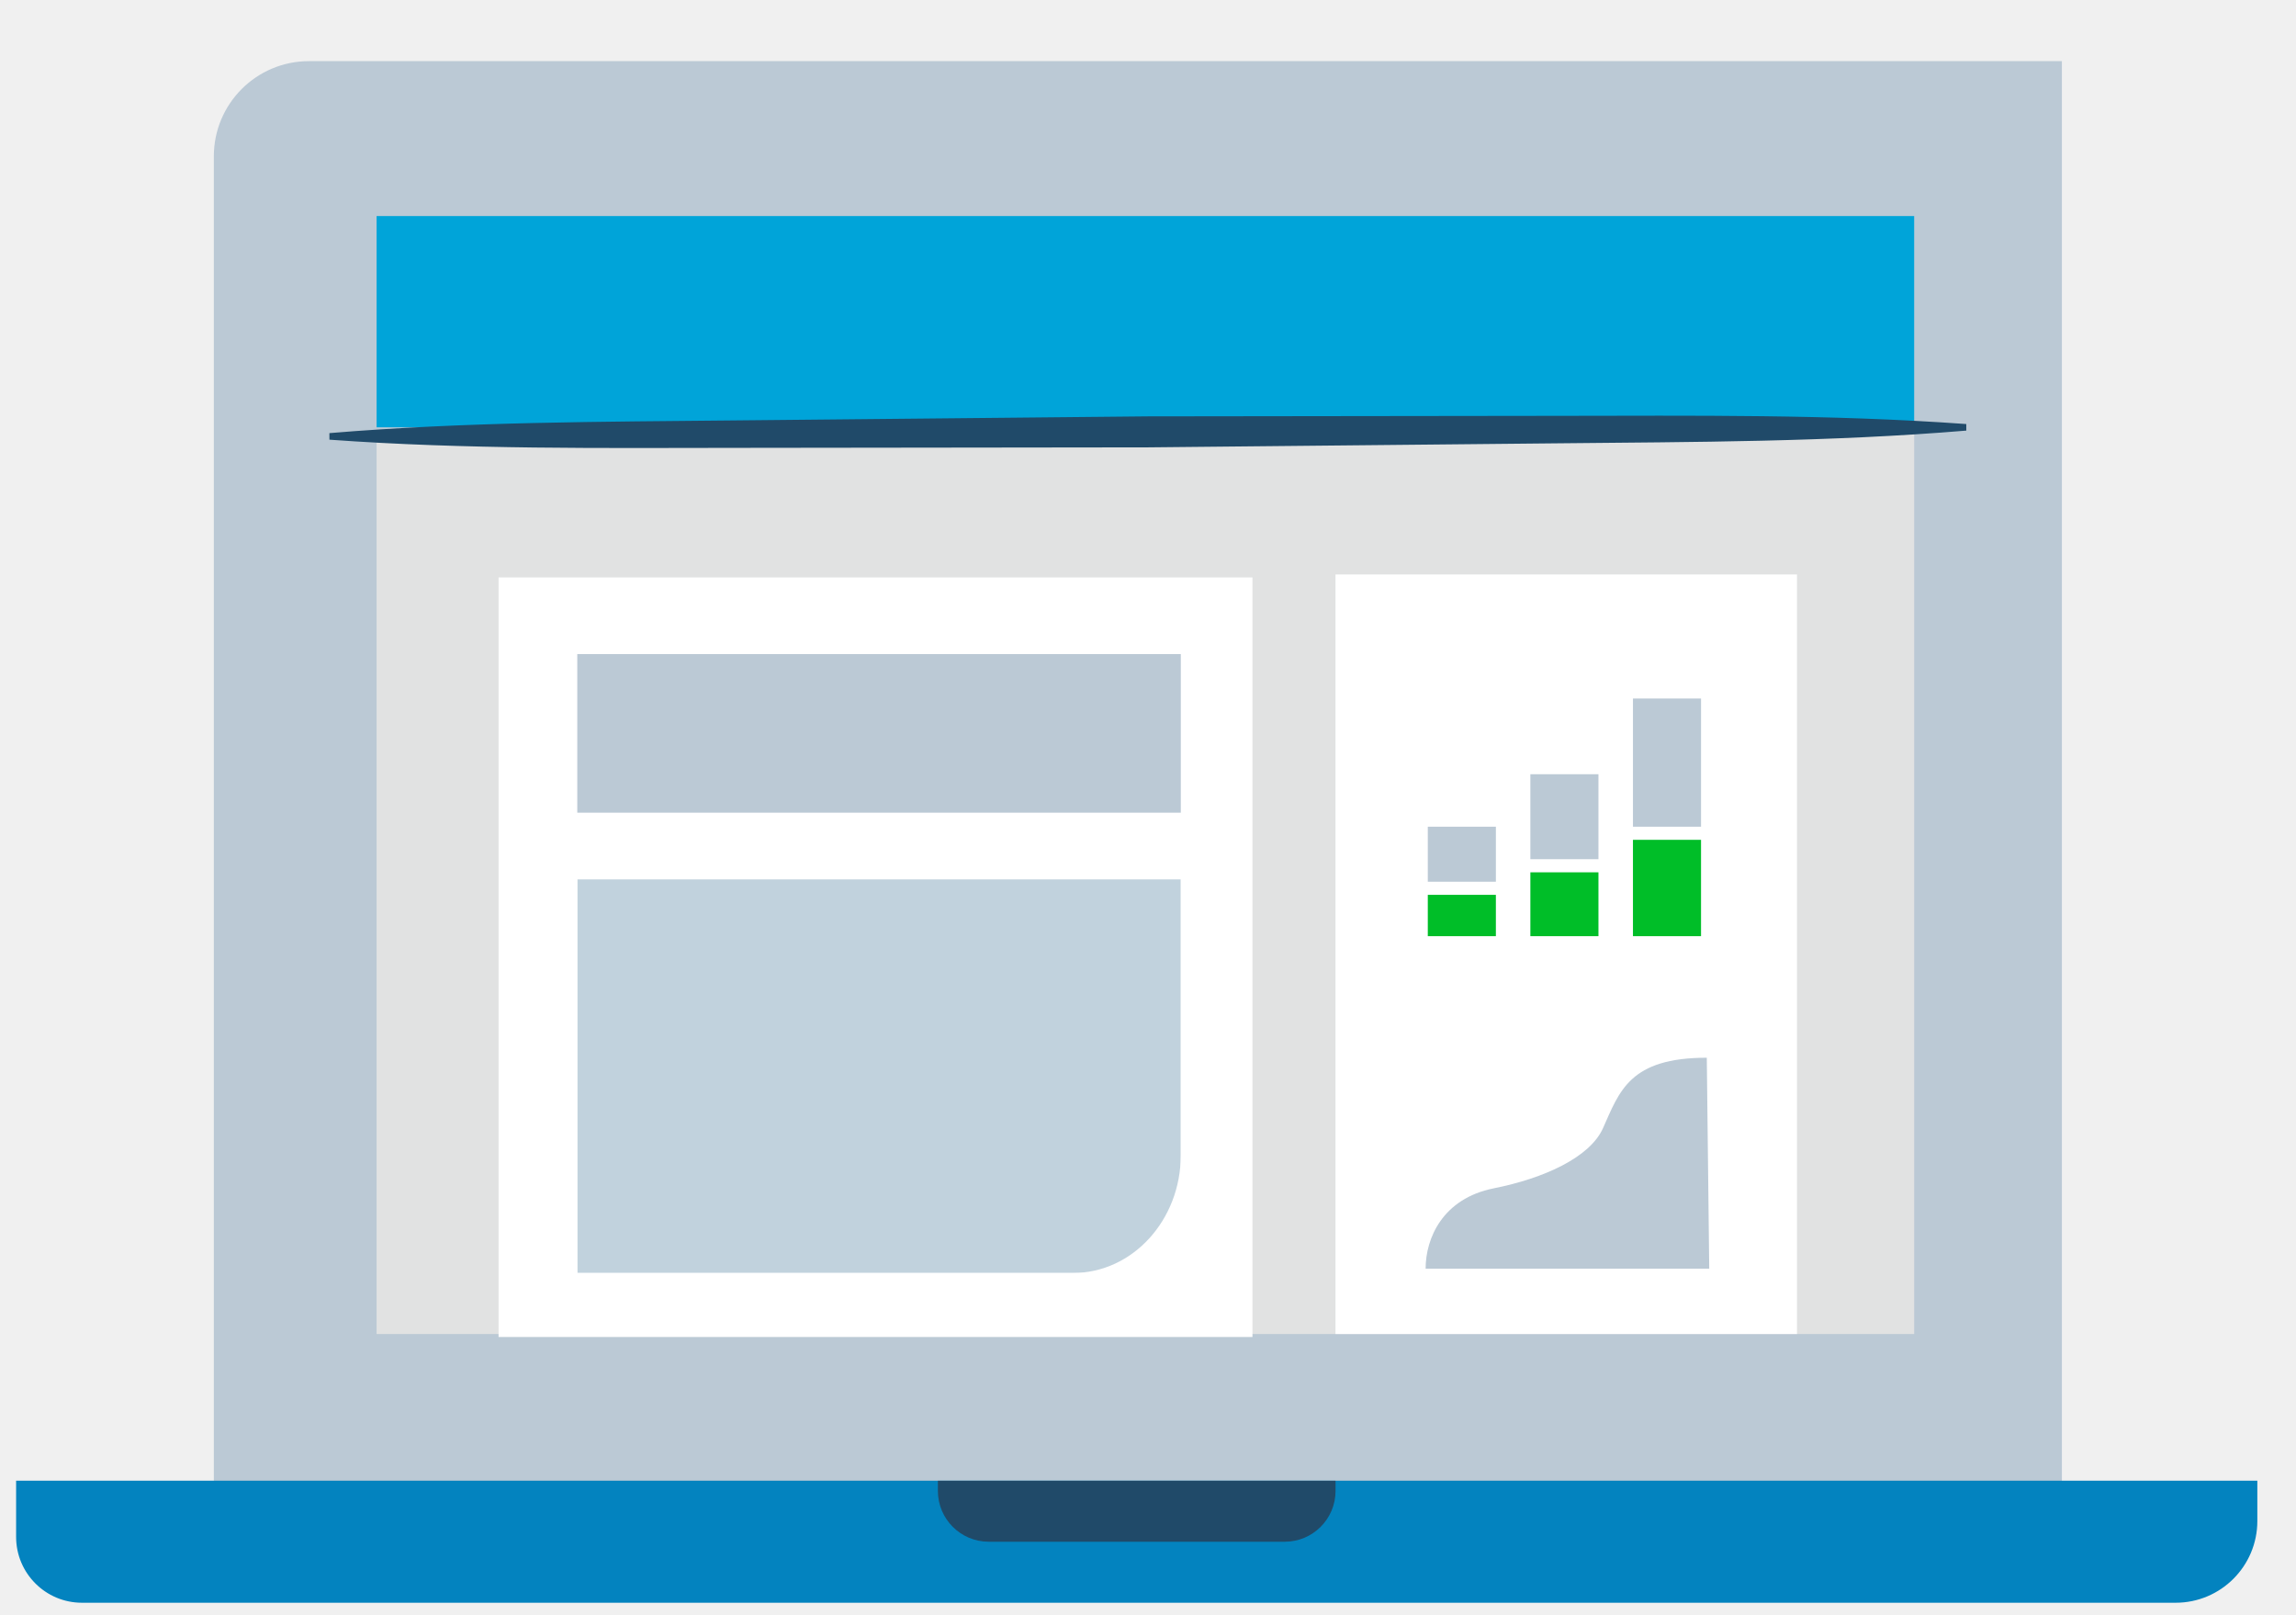
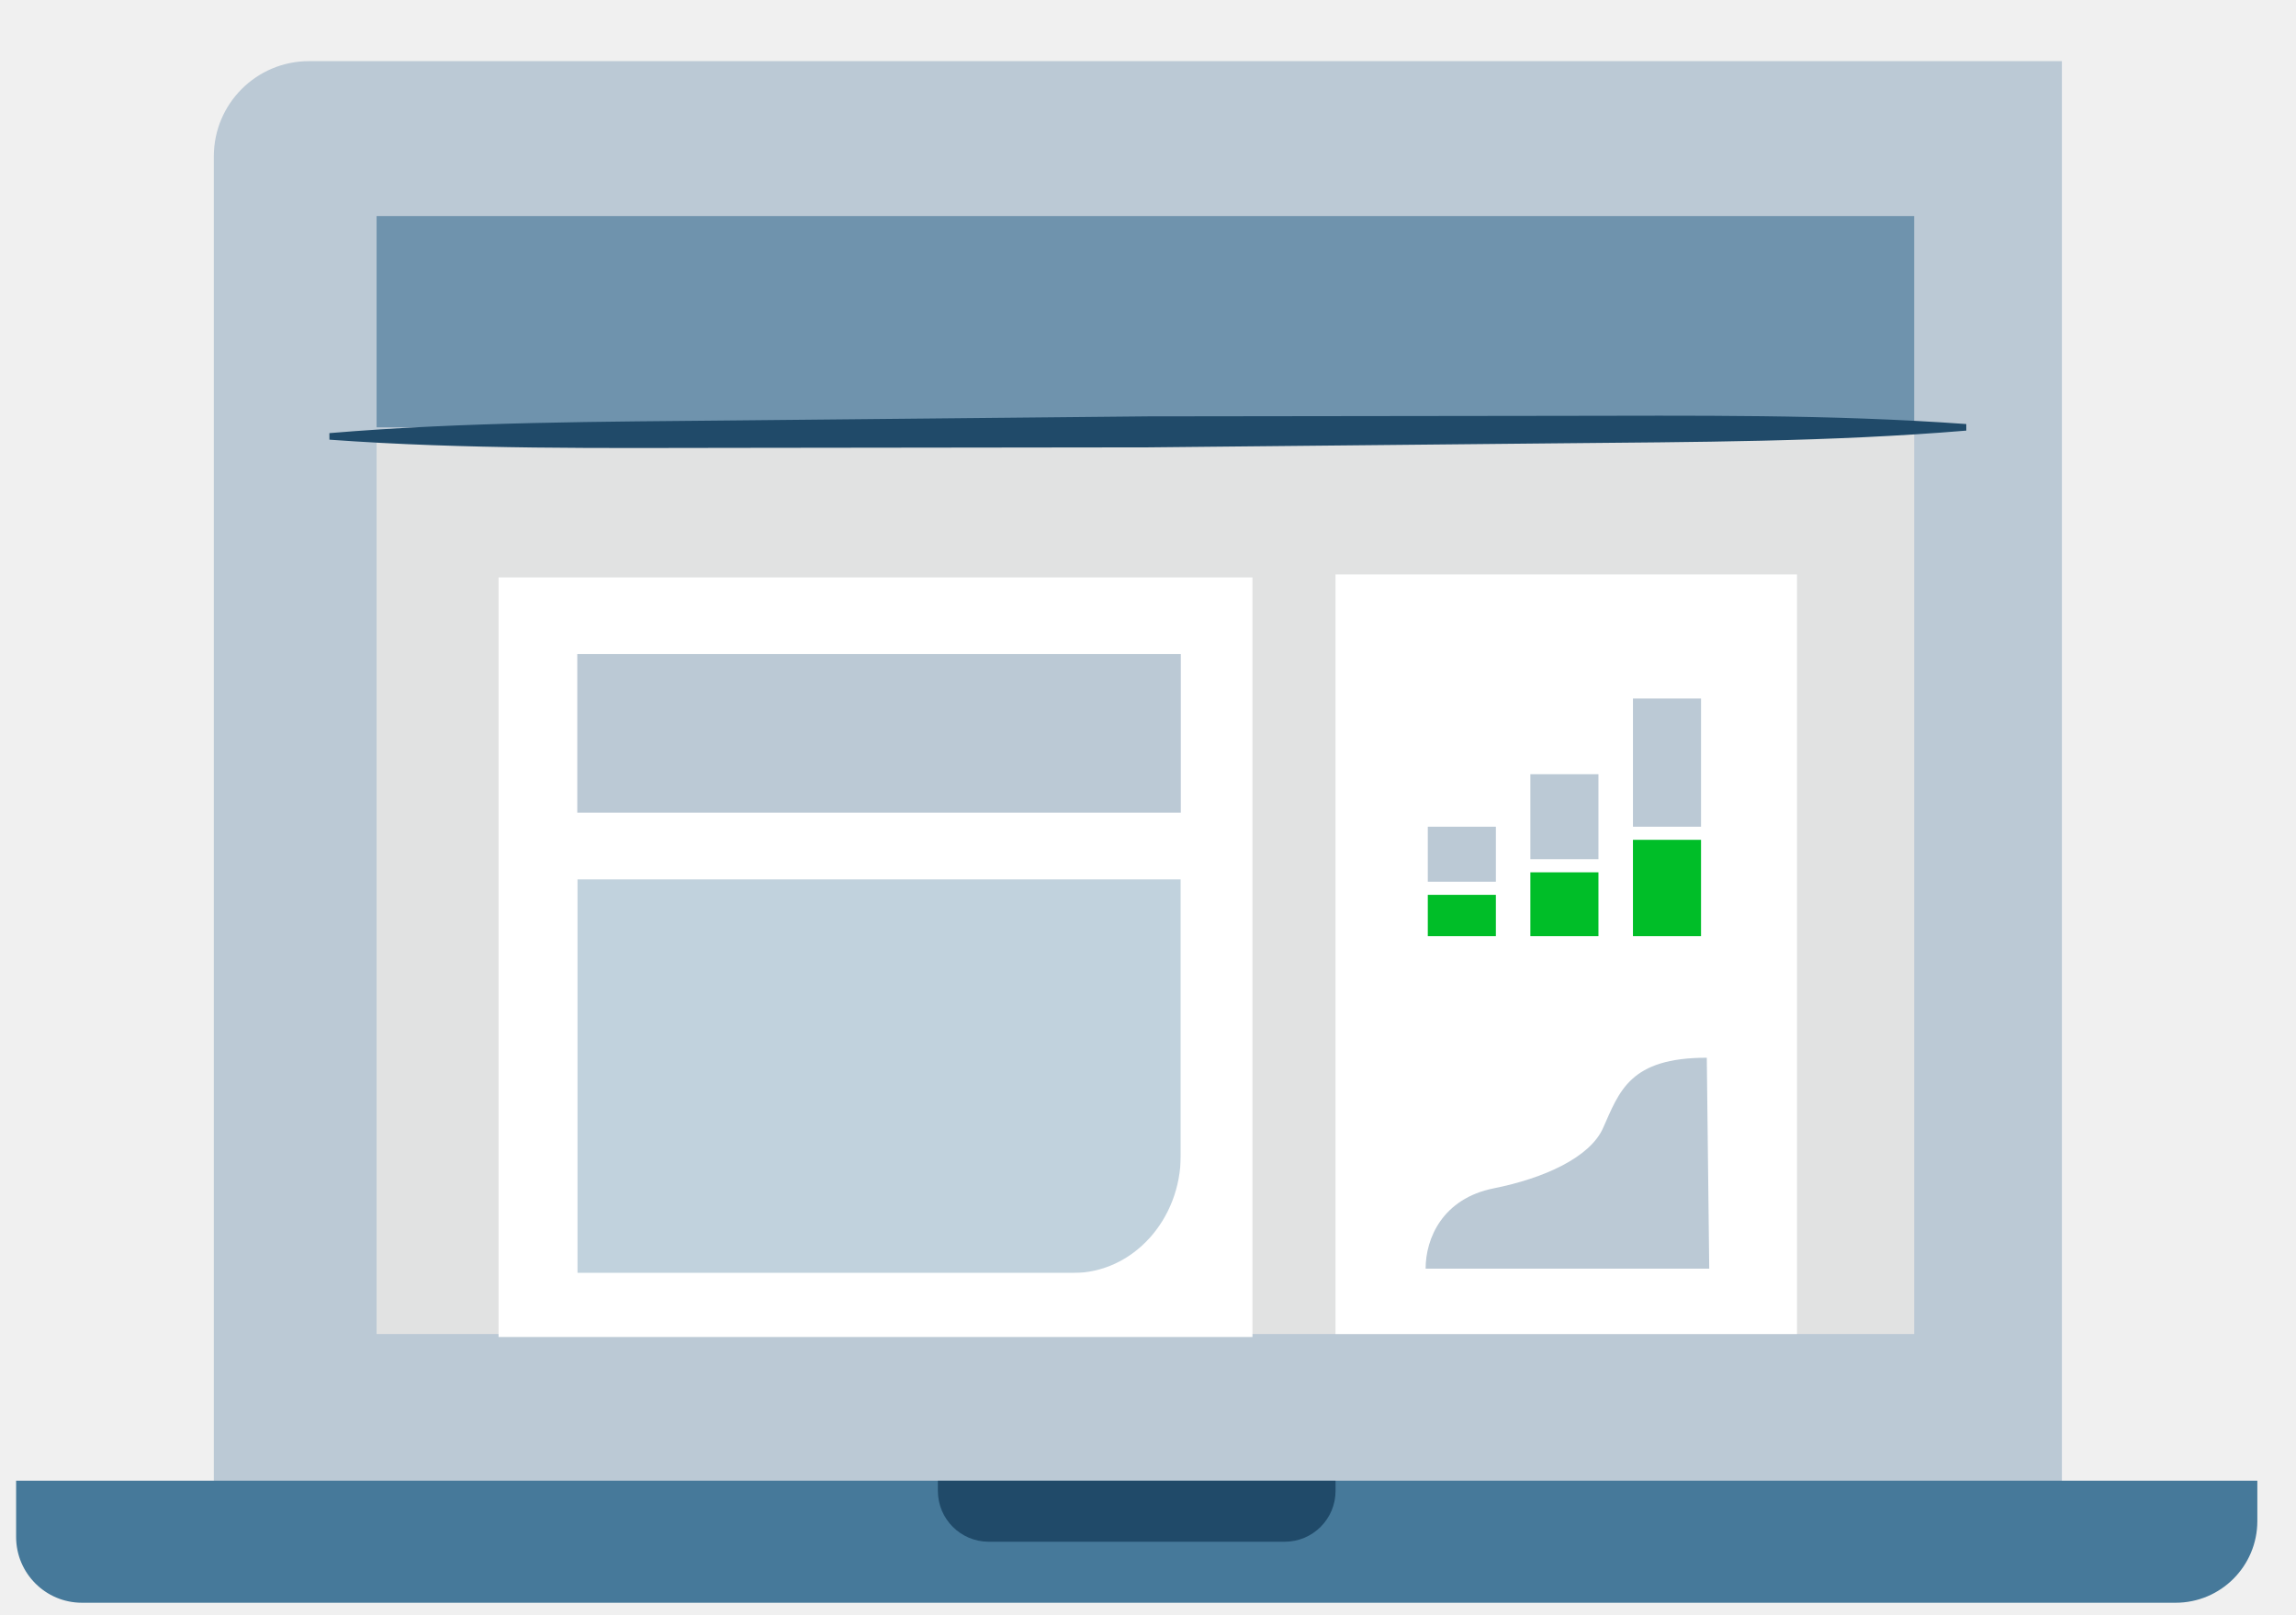
<svg xmlns="http://www.w3.org/2000/svg" xmlns:xlink="http://www.w3.org/1999/xlink" width="175px" height="123px" viewBox="0 0 175 123" version="1.1">
  <defs>
    <polygon id="path-1" points="0 0 46 0 46 30 0 30" />
  </defs>
  <g id="google-my-business-feature" stroke="none" stroke-width="1" fill="none" fill-rule="evenodd">
    <g id="Laptop" transform="translate(1, 4)">
      <path d="M156.157,109.478 L15.299,109.478 L15.299,7.91 C15.299,3.905 18.546,0.659 22.551,0.659 L156.157,0.659 L156.157,109.478 Z" id="Fill-53" fill="#BBC9D5" />
      <polyline id="Fill-54" fill="#E1E2E2" points="27.704 97.65 27.704 28.907 144.897 28.907 144.897 97.65 34.04 97.65" />
-       <polyline id="Fill-55" fill="#00A4D9" points="27.704 28.561 27.704 12.463 144.897 12.463 144.897 28.561 34.04 28.561" />
+       <polyline id="Fill-55" fill="#6F93AD" points="27.704 28.561 27.704 12.463 144.897 12.463 144.897 28.561 34.04 28.561" />
      <polyline id="Fill-56" fill="#FFFFFF" points="135.965 45.552 135.965 97.65 100.791 97.65 100.791 39.773 135.965 39.773" />
      <polyline id="Fill-63" fill="#FFFFFF" points="86.453 97.877 37 97.877 37 40 94.461 40 94.461 97.877" />
      <path d="M129.091,76.597 C123.221,76.597 122.442,79.133 121.184,81.955 C120.183,84.202 116.669,85.787 112.851,86.549 C108.957,87.326 107.66,90.353 107.66,92.671 L129.277,92.671 L129.091,76.597 Z" id="Fill-64" fill="#BBC9D5" />
-       <path d="M164.826,118.126 L5.246,118.126 C2.474,118.126 0.228,115.879 0.228,113.107 L0.228,108.828 L171.053,108.828 L171.053,111.899 C171.053,115.338 168.265,118.126 164.826,118.126" id="Fill-66" fill="#0383BF" />
+       <path d="M164.826,118.126 L5.246,118.126 C2.474,118.126 0.228,115.879 0.228,113.107 L0.228,108.828 L171.053,108.828 L171.053,111.899 C171.053,115.338 168.265,118.126 164.826,118.126" id="Fill-66" fill="#46799A" />
      <path d="M96.921,113.477 L74.359,113.477 C72.219,113.477 70.485,111.743 70.485,109.603 L70.485,108.829 L100.795,108.829 L100.795,109.603 C100.795,111.743 99.061,113.477 96.921,113.477" id="Fill-67" fill="#204A69" />
      <path d="M148.871,28.811 C138.478,29.677 128.081,29.675 117.685,29.78 L86.495,30.088 L55.304,30.126 C44.907,30.136 34.511,30.255 24.109,29.503 L24.106,29.003 C34.499,28.136 44.896,28.139 55.292,28.033 L86.482,27.726 L117.673,27.687 C128.07,27.677 138.467,27.561 148.868,28.311 L148.871,28.811 Z" id="Fill-75" fill="#204A69" />
      <g id="Group" transform="translate(107, 49)">
        <polygon id="Fill-7" fill="#BBC9D5" points="0.826 14.185 6.015 14.185 6.015 9.994 0.826 9.994" />
        <polygon id="Fill-8" fill="#BBC9D5" points="8.644 12.469 13.833 12.469 13.833 5.994 8.644 5.994" />
        <polygon id="Fill-9" fill="#BBC9D5" points="16.463 9.994 21.652 9.994 21.652 0.226 16.463 0.226" />
        <polygon id="Fill-10" fill="#00BE28" points="0.826 18.335 6.015 18.335 6.015 15.185 0.826 15.185" />
        <polygon id="Fill-11" fill="#00BE28" points="8.644 18.335 13.833 18.335 13.833 13.469 8.644 13.469" />
        <polygon id="Fill-12" fill="#00BE28" points="16.463 18.335 21.652 18.335 21.652 10.993 16.463 10.993" />
      </g>
    </g>
    <polygon id="Fill-1" fill="#BBC9D5" points="44 61.925 90 61.925 90 49.839 44 49.839" />
    <g id="Group-4" opacity="0.5" transform="translate(44, 67)">
      <mask id="mask-2" fill="white">
        <use xlink:href="#path-1" />
      </mask>
      <g id="Clip-3" />
      <path d="M37.781,30 L0,30 L0,0 L46,0 L46,21.009 C46,25.973 42.32,30 37.781,30" id="Fill-2" fill="#84A5BC" mask="url(#mask-2)" />
    </g>
  </g>
</svg>
